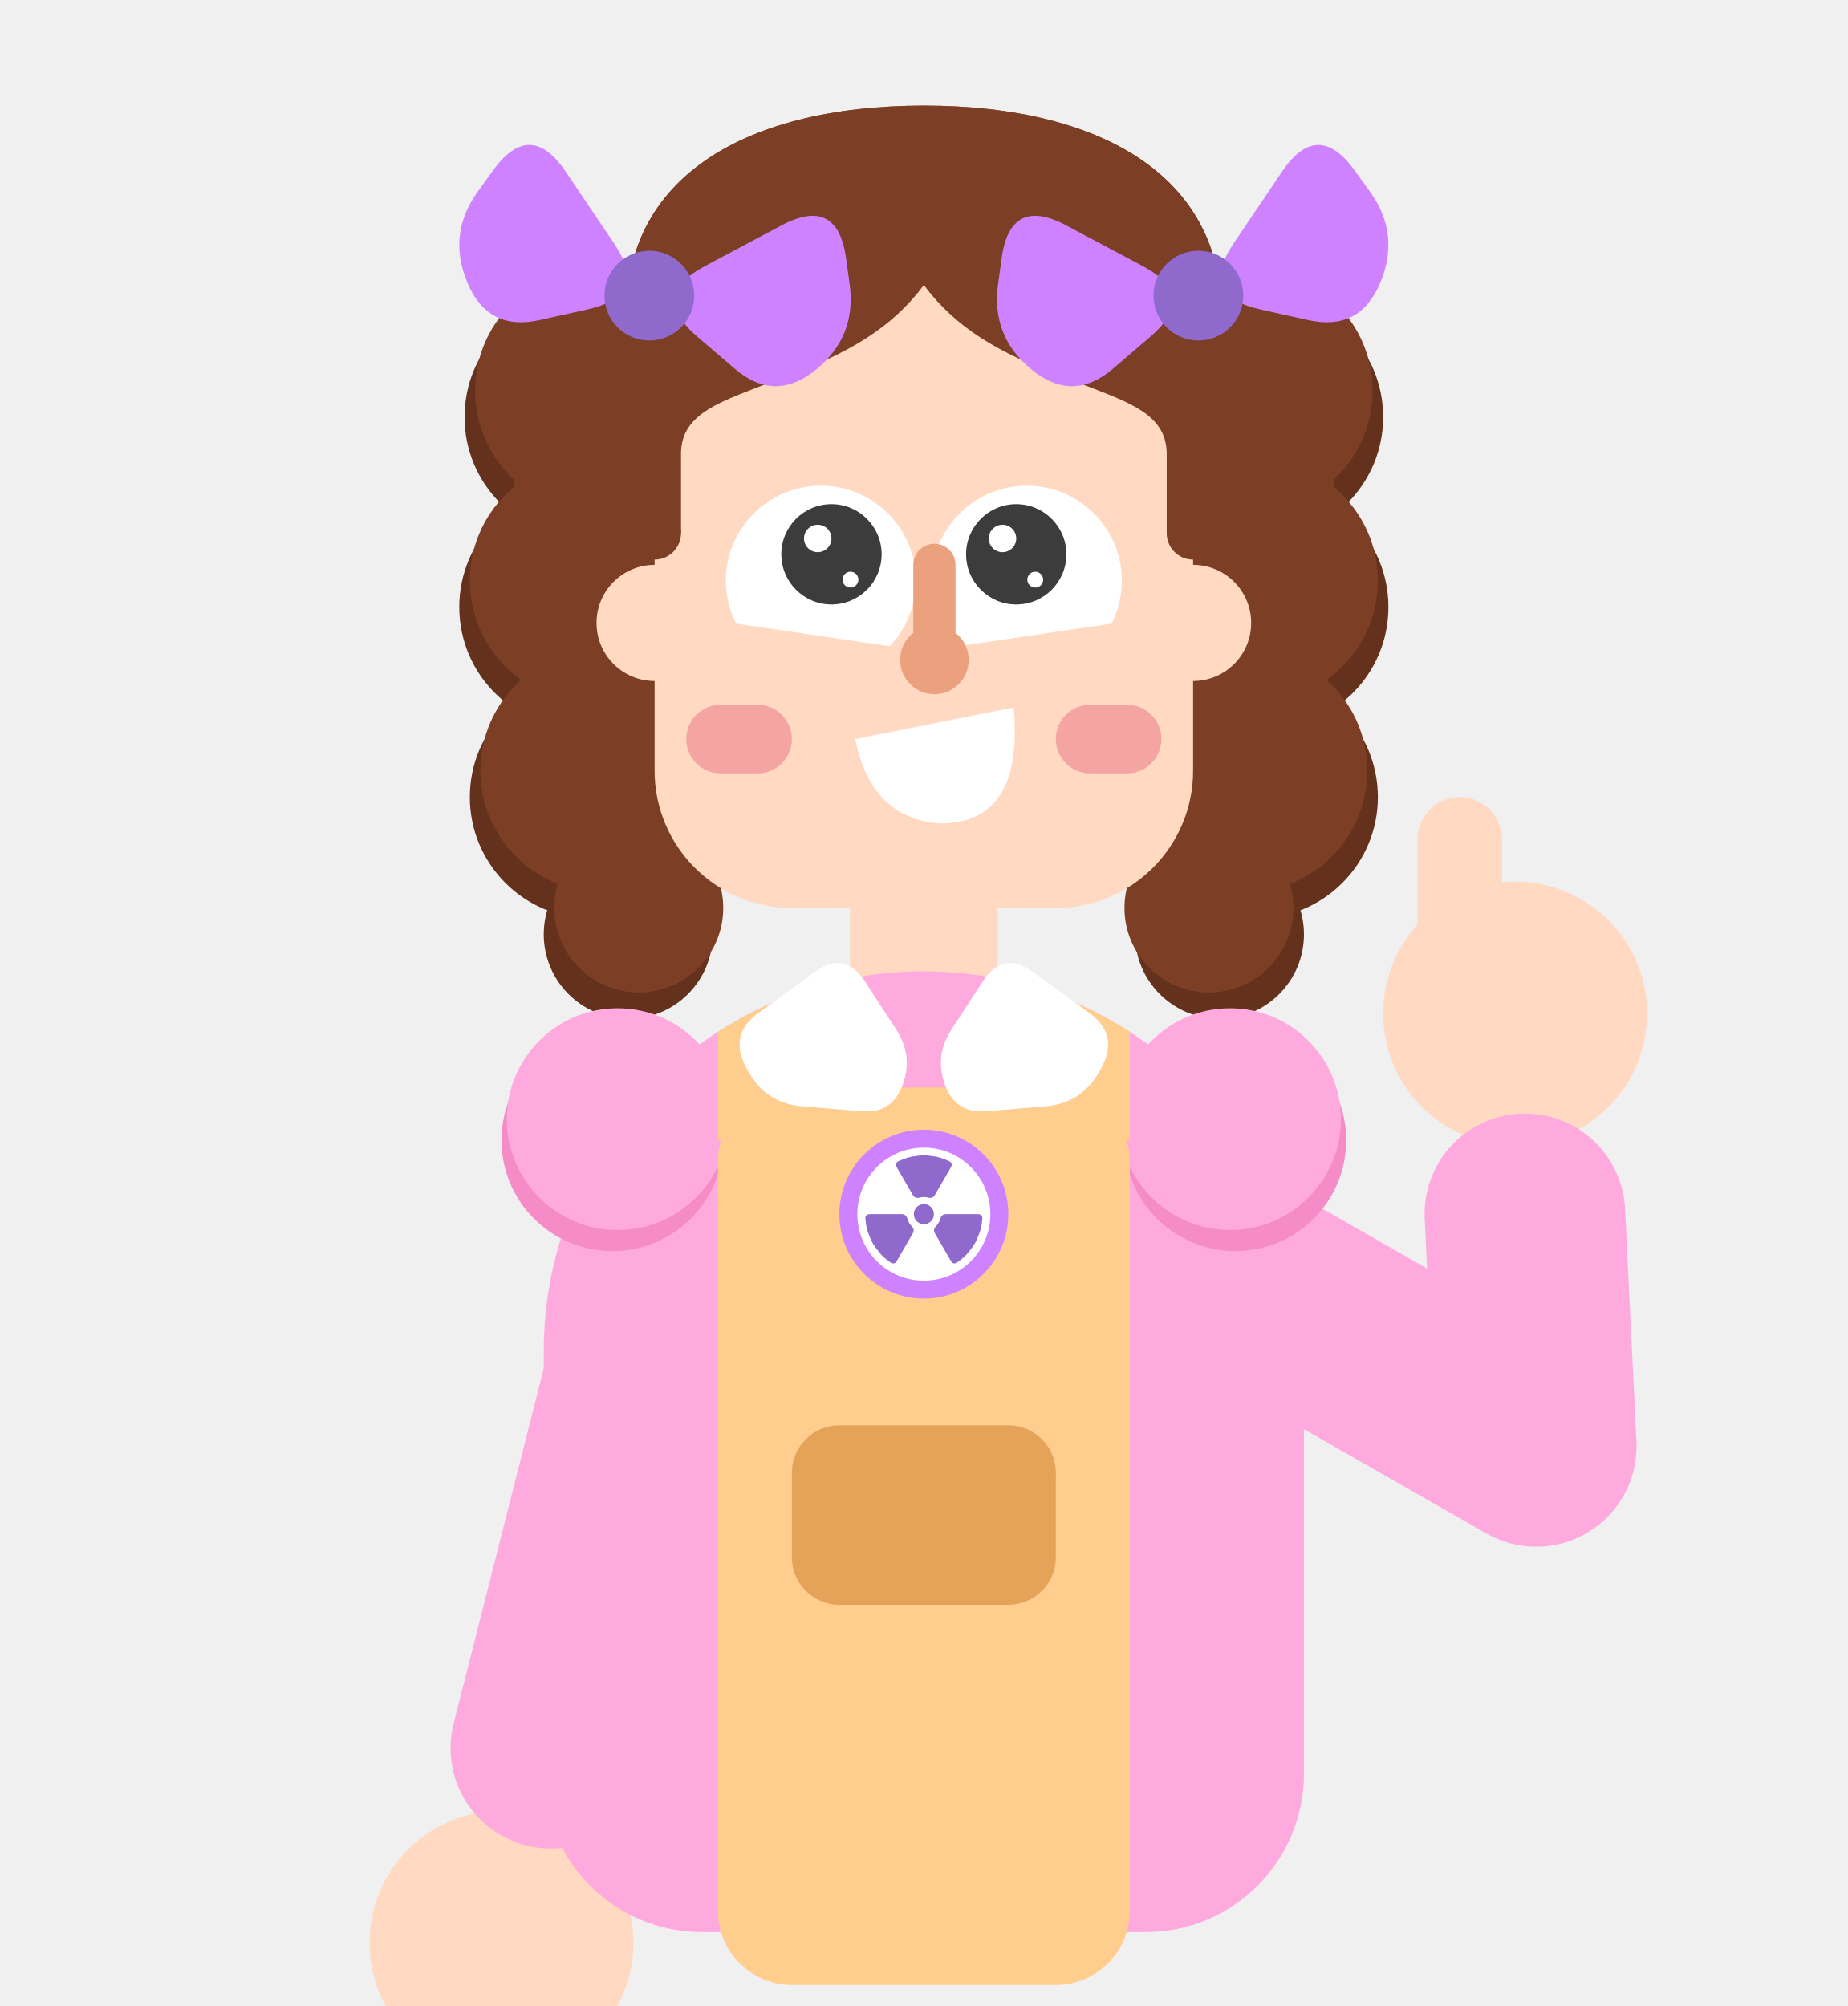
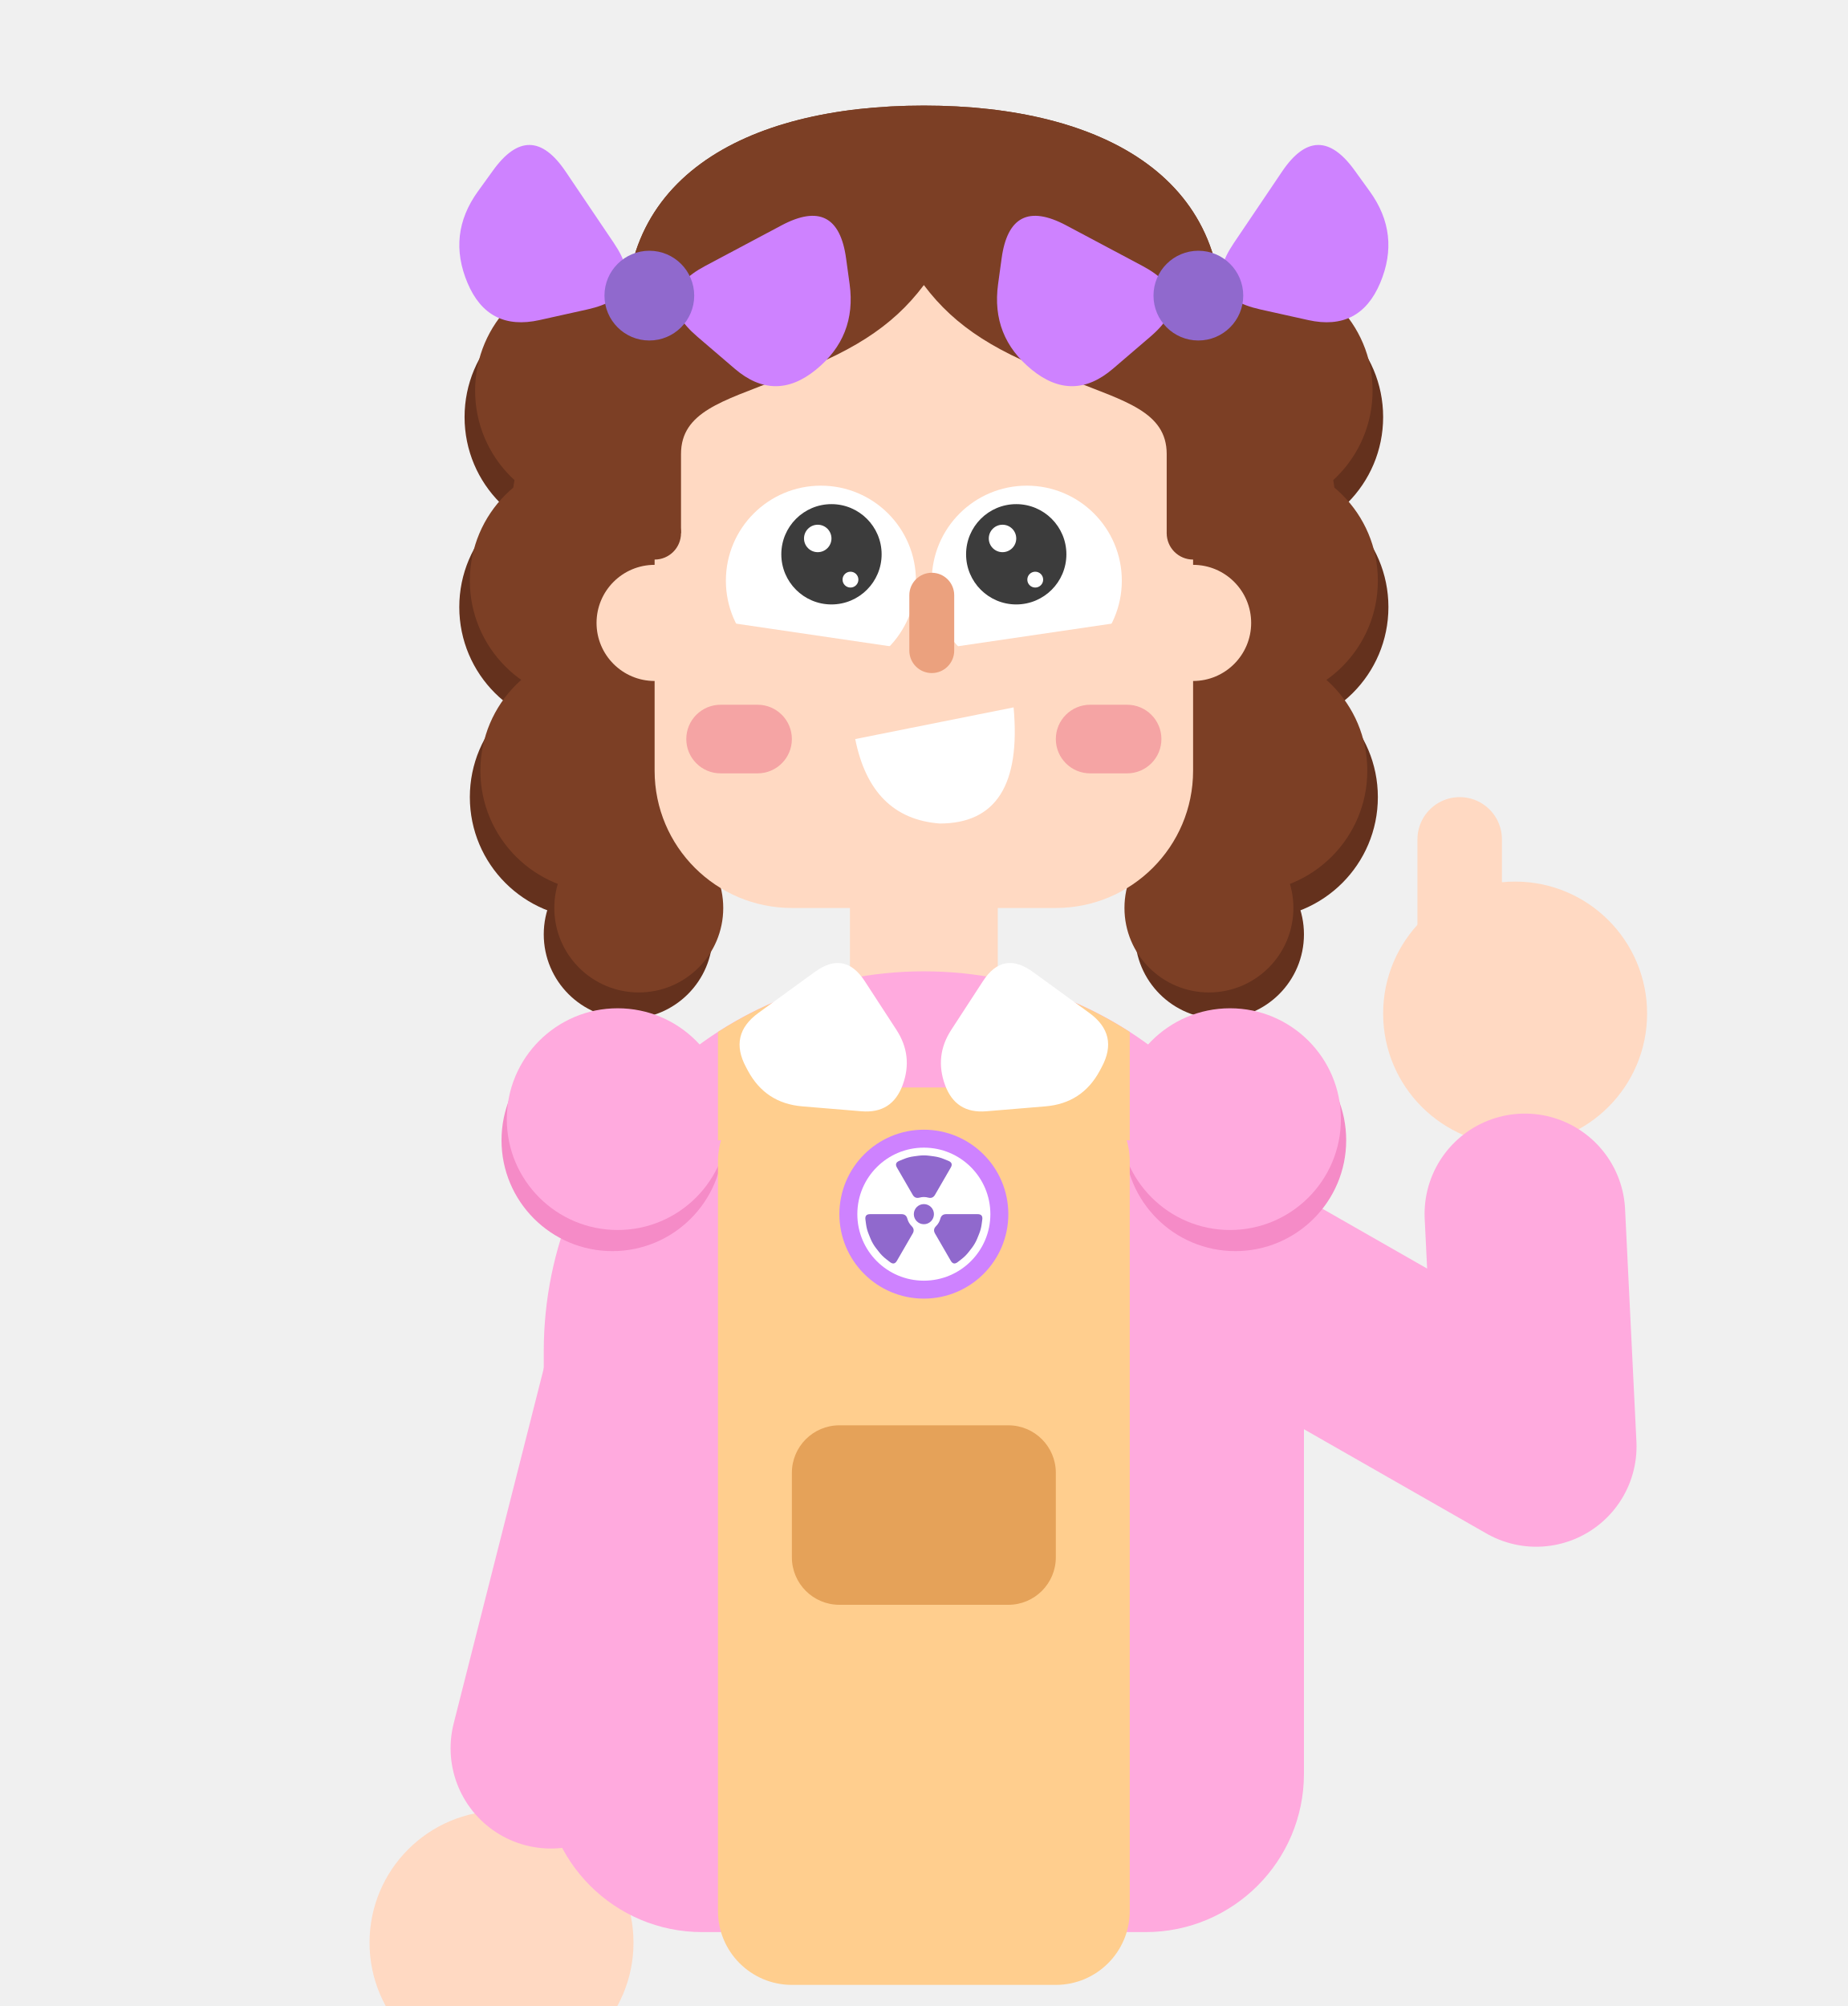
<svg xmlns="http://www.w3.org/2000/svg" width="350" height="380" viewBox="-175 -116 350 380">
  <path d="M-80 -15a28 28 0 1 0 56 0a28 28 0 1 0 -56 0Z" fill="#64311D" />
  <path d="M-87 -37a23 23 0 1 0 46 0a23 23 0 1 0 -46 0Z" fill="#64311D" />
  <path d="M-88 -1a23 23 0 1 0 46 0a23 23 0 1 0 -46 0Z" fill="#64311D" />
  <path d="M-86 35a23 23 0 1 0 46 0a23 23 0 1 0 -46 0Z" fill="#64311D" />
  <path d="M-72 61a16 16 0 1 0 32 0a16 16 0 1 0 -32 0Z" fill="#64311D" />
  <path d="M-78 -20a28 28 0 1 0 56 0a28 28 0 1 0 -56 0Z" fill="#7C3F25" />
  <path d="M-85 -42a23 23 0 1 0 46 0a23 23 0 1 0 -46 0Z" fill="#7C3F25" />
  <path d="M-86 -6a23 23 0 1 0 46 0a23 23 0 1 0 -46 0Z" fill="#7C3F25" />
  <path d="M-84 30a23 23 0 1 0 46 0a23 23 0 1 0 -46 0Z" fill="#7C3F25" />
  <path d="M-70 56a16 16 0 1 0 32 0a16 16 0 1 0 -32 0Z" fill="#7C3F25" />
  <path d="M24 -15a28 28 0 1 0 56 0a28 28 0 1 0 -56 0Z" fill="#64311D" />
  <path d="M41 -37a23 23 0 1 0 46 0a23 23 0 1 0 -46 0Z" fill="#64311D" />
  <path d="M42 -1a23 23 0 1 0 46 0a23 23 0 1 0 -46 0Z" fill="#64311D" />
  <path d="M40 35a23 23 0 1 0 46 0a23 23 0 1 0 -46 0Z" fill="#64311D" />
  <path d="M40 61a16 16 0 1 0 32 0a16 16 0 1 0 -32 0Z" fill="#64311D" />
  <path d="M22 -20a28 28 0 1 0 56 0a28 28 0 1 0 -56 0Z" fill="#7C3F25" />
  <path d="M39 -42a23 23 0 1 0 46 0a23 23 0 1 0 -46 0Z" fill="#7C3F25" />
  <path d="M40 -6a23 23 0 1 0 46 0a23 23 0 1 0 -46 0Z" fill="#7C3F25" />
  <path d="M38 30a23 23 0 1 0 46 0a23 23 0 1 0 -46 0Z" fill="#7C3F25" />
  <path d="M38 56a16 16 0 1 0 32 0a16 16 0 1 0 -32 0Z" fill="#7C3F25" />
  <path d="M-56 -15V-50C-60 -82 -34 -96 0 -96C34 -96 60 -82 56 -50V-15Z" fill="#7C3F25" />
  <path d="M-105 252a25 25 0 1 0 50 0a25 25 0 1 0 -50 0Z" fill="#FFD9C2" />
  <path d="M-46 118L-70.65 215.17" fill="none" stroke="#FFAADE" stroke-width="38" stroke-linecap="round" stroke-linejoin="round" />
  <path d="M87 76a25 25 0 1 0 50 0a25 25 0 1 0 -50 0Z" fill="#FFD9C2" />
  <path d="M101.5 76V43" fill="none" stroke="#FFD9C2" stroke-width="16" stroke-linecap="round" stroke-linejoin="round" />
  <path d="M46 118L116 158L113.85 113.95" fill="none" stroke="#FFAADE" stroke-width="38" stroke-linecap="round" stroke-linejoin="round" />
  <path d="M-8 40H8A6 6 0 0 1 14 46V74A6 6 0 0 1 8 80H-8A6 6 0 0 1 -14 74V46A6 6 0 0 1 -8 40Z" fill="#FFD9C2" />
  <path d="M-8 40H8A6 6 0 0 1 14 46V48A6 6 0 0 1 8 54H-8A6 6 0 0 1 -14 48V46A6 6 0 0 1 -8 40Z" fill="#EBA17E" />
  <path d="M-72 140A72 72 0 0 1 72 140V220A30 30 0 0 1 42 250H-42A30 30 0 0 1 -72 220Z" fill="#FFAADE" />
  <path d="M-80 100a21 21 0 1 0 42 0a21 21 0 1 0 -42 0Z" fill="#F58BC7" />
  <path d="M-79 96a21 21 0 1 0 42 0a21 21 0 1 0 -42 0Z" fill="#FFAADE" />
  <path d="M38 100a21 21 0 1 0 42 0a21 21 0 1 0 -42 0Z" fill="#F58BC7" />
  <path d="M37 96a21 21 0 1 0 42 0a21 21 0 1 0 -42 0Z" fill="#FFAADE" />
  <path d="M-39 100L-39 79.48A72 72 0 0 1 -24 72.12L-24 100Z" fill="#FFCE8E" />
  <path d="M24 100L24 72.12A72 72 0 0 1 39 79.48L39 100Z" fill="#FFCE8E" />
  <path d="M-25 90H25A14 14 0 0 1 39 104V246A14 14 0 0 1 25 260H-25A14 14 0 0 1 -39 246V104A14 14 0 0 1 -25 90Z" fill="#FFCE8E" />
  <path d="M-16 154H16A9 9 0 0 1 25 163V179A9 9 0 0 1 16 188H-16A9 9 0 0 1 -25 179V163A9 9 0 0 1 -16 154Z" fill="#E5A259" />
  <path d="M-33.68 86.16Q-37 80 -31.34 75.88L-20.66 68.12Q-15 64 -11.19 69.87L-5.19 79.09Q-2 84 -4 89.5L-4 89.5Q-6 95 -11.83 94.51L-23.02 93.58Q-30 93 -33.32 86.84Z" fill="#FFFFFF" />
  <path d="M33.32 86.84Q30 93 23.02 93.58L11.83 94.51Q6 95 4 89.5L4 89.5Q2 84 5.19 79.09L11.19 69.87Q15 64 20.66 68.12L31.34 75.88Q37 80 33.68 86.16Z" fill="#FFFFFF" />
  <path d="M-16 114a16 16 0 1 0 32 0a16 16 0 1 0 -32 0Z" fill="#CE82FF" />
  <path d="M-12.6 114a12.6 12.6 0 1 0 25.2 0a12.6 12.6 0 1 0 -25.2 0Z" fill="#FFFFFF" />
  <path d="M-5.1 105.17Q-5.6 104.3 -4.67 103.91L-3.83 103.57Q-2.9 103.18 -1.9 103.05L-1 102.93Q0 102.8 1 102.93L1.9 103.05Q2.9 103.18 3.83 103.57L4.67 103.91Q5.6 104.3 5.1 105.17L2.11 110.34Q1.68 111.09 0.84 110.87L0.84 110.87Q0 110.64 -0.84 110.87L-0.84 110.87Q-1.68 111.09 -2.11 110.34Z" fill="#9069CD" />
  <path d="M10.19 114Q11.2 114 11.07 115L10.95 115.9Q10.82 116.9 10.43 117.83L10.09 118.67Q9.7 119.6 9.09 120.4L8.53 121.12Q7.92 121.92 7.12 122.53L6.4 123.09Q5.6 123.7 5.1 122.83L2.11 117.66Q1.68 116.91 2.29 116.29L2.29 116.29Q2.91 115.68 3.13 114.84L3.13 114.84Q3.36 114 4.23 114Z" fill="#9069CD" />
  <path d="M-5.1 122.83Q-5.6 123.7 -6.4 123.09L-7.12 122.53Q-7.92 121.92 -8.53 121.12L-9.09 120.4Q-9.7 119.6 -10.09 118.67L-10.43 117.83Q-10.82 116.9 -10.95 115.9L-11.07 115Q-11.2 114 -10.19 114L-4.23 114Q-3.36 114 -3.13 114.84L-3.13 114.84Q-2.91 115.68 -2.29 116.29L-2.29 116.29Q-1.68 116.91 -2.11 117.66Z" fill="#9069CD" />
  <path d="M-1.9 114a1.9 1.9 0 1 0 3.81 0a1.9 1.9 0 1 0 -3.81 0Z" fill="#9069CD" />
  <path d="M-62 2a11 11 0 1 0 22 0a11 11 0 1 0 -22 0Z" fill="#FFD9C2" />
  <path d="M40 2a11 11 0 1 0 22 0a11 11 0 1 0 -22 0Z" fill="#FFD9C2" />
  <path d="M-51 -15A51 51 0 0 1 51 -15V30A26 26 0 0 1 25 56H-25A26 26 0 0 1 -51 30Z" fill="#FFD9C2" />
  <path d="M-37.5 -6a18 18 0 1 0 36 0a18 18 0 1 0 -36 0Z" fill="#FFFFFF" />
  <path d="M-27 -11a9.5 9.5 0 1 0 19 0a9.5 9.5 0 1 0 -19 0Z" fill="#3C3C3C" />
  <path d="M-22.7 -14a2.6 2.6 0 1 0 5.2 0a2.6 2.6 0 1 0 -5.2 0Z" fill="#FFFFFF" />
  <path d="M-15.4 -6.2a1.5 1.5 0 1 0 3 0a1.5 1.5 0 1 0 -3 0Z" fill="#FFFFFF" />
  <path d="M-36.5 2L-2.5 7L-2.5 32L-36.5 32Z" fill="#FFD9C2" />
  <path d="M1.5 -6a18 18 0 1 0 36 0a18 18 0 1 0 -36 0Z" fill="#FFFFFF" />
  <path d="M8 -11a9.5 9.5 0 1 0 19 0a9.5 9.5 0 1 0 -19 0Z" fill="#3C3C3C" />
  <path d="M12.3 -14a2.6 2.6 0 1 0 5.2 0a2.6 2.6 0 1 0 -5.2 0Z" fill="#FFFFFF" />
  <path d="M19.6 -6.2a1.5 1.5 0 1 0 3 0a1.5 1.5 0 1 0 -3 0Z" fill="#FFFFFF" />
  <path d="M36.5 2L2.5 7L2.5 32L36.5 32Z" fill="#FFD9C2" />
-   <path d="M2 -13H2A4 4 0 0 1 6 -9V5A4 4 0 0 1 2 9H2A4 4 0 0 1 -2 5V-9A4 4 0 0 1 2 -13Z" fill="#EBA17E" />
-   <path d="M-4.5 9a6.5 6.5 0 1 0 13 0a6.5 6.5 0 1 0 -13 0Z" fill="#EBA17E" />
+   <path d="M1.5 -7.5H1.5A4.25 4.25 0 0 1 5.75 -3.25V7.25A4.25 4.25 0 0 1 1.5 11.5H1.5A4.25 4.25 0 0 1 -2.75 7.25V-3.25A4.25 4.25 0 0 1 1.5 -7.5Z" fill="#EBA17E" />
  <path d="M-38.5 17.5H-31.5A6.5 6.5 0 0 1 -25 24V24A6.5 6.5 0 0 1 -31.5 30.5H-38.5A6.5 6.5 0 0 1 -45 24V24A6.5 6.5 0 0 1 -38.5 17.5Z" fill="#F5A4A4" />
  <path d="M31.5 17.5H38.5A6.5 6.5 0 0 1 45 24V24A6.5 6.5 0 0 1 38.5 30.5H31.5A6.5 6.5 0 0 1 25 24V24A6.5 6.5 0 0 1 31.5 17.5Z" fill="#F5A4A4" />
  <path d="M-13 24L17 18Q19 40 3 40Q-10 39 -13 24Z" fill="#FFFFFF" />
  <path d="M-56 -15V-50C-60 -82 -34 -96 0 -96C34 -96 60 -82 56 -50V-15ZM-46 -15V-30C-46 -38 -38 -40 -28 -44C-14 -49 -6 -54 0 -62C6 -54 14 -49 28 -44C38 -40 46 -38 46 -30V-15Z" fill="#7C3F25" fill-rule="evenodd" />
  <path d="M-56 -15a5 5 0 1 0 10 0a5 5 0 1 0 -10 0Z" fill="#7C3F25" />
  <path d="M46 -15a5 5 0 1 0 10 0a5 5 0 1 0 -10 0Z" fill="#7C3F25" />
  <path d="M42.88 -52.2Q52 -60 41.4 -65.63L26.96 -73.31Q16.36 -78.94 14.73 -67.05L14.06 -62.17Q12.7 -52.26 20.46 -45.95L20.46 -45.95Q28.22 -39.64 35.82 -46.15Z" fill="#CE82FF" />
  <path d="M63.71 -57.39Q52 -60 58.71 -69.95L67.86 -83.51Q74.58 -93.46 81.6 -83.72L84.48 -79.73Q90.33 -71.62 86.44 -62.4L86.44 -62.4Q82.56 -53.19 72.79 -55.37Z" fill="#CE82FF" />
  <path d="M43.5 -60a8.5 8.5 0 1 0 17 0a8.5 8.5 0 1 0 -17 0Z" fill="#9069CD" />
  <path d="M-63.71 -57.39Q-52 -60 -58.71 -69.95L-67.86 -83.51Q-74.58 -93.46 -81.6 -83.72L-84.48 -79.73Q-90.33 -71.62 -86.44 -62.4L-86.44 -62.4Q-82.56 -53.19 -72.79 -55.37Z" fill="#CE82FF" />
  <path d="M-42.88 -52.2Q-52 -60 -41.4 -65.63L-26.96 -73.31Q-16.36 -78.94 -14.73 -67.05L-14.06 -62.17Q-12.7 -52.26 -20.46 -45.95L-20.46 -45.95Q-28.22 -39.64 -35.82 -46.15Z" fill="#CE82FF" />
  <path d="M-60.5 -60a8.5 8.5 0 1 0 17 0a8.5 8.5 0 1 0 -17 0Z" fill="#9069CD" />
</svg>
